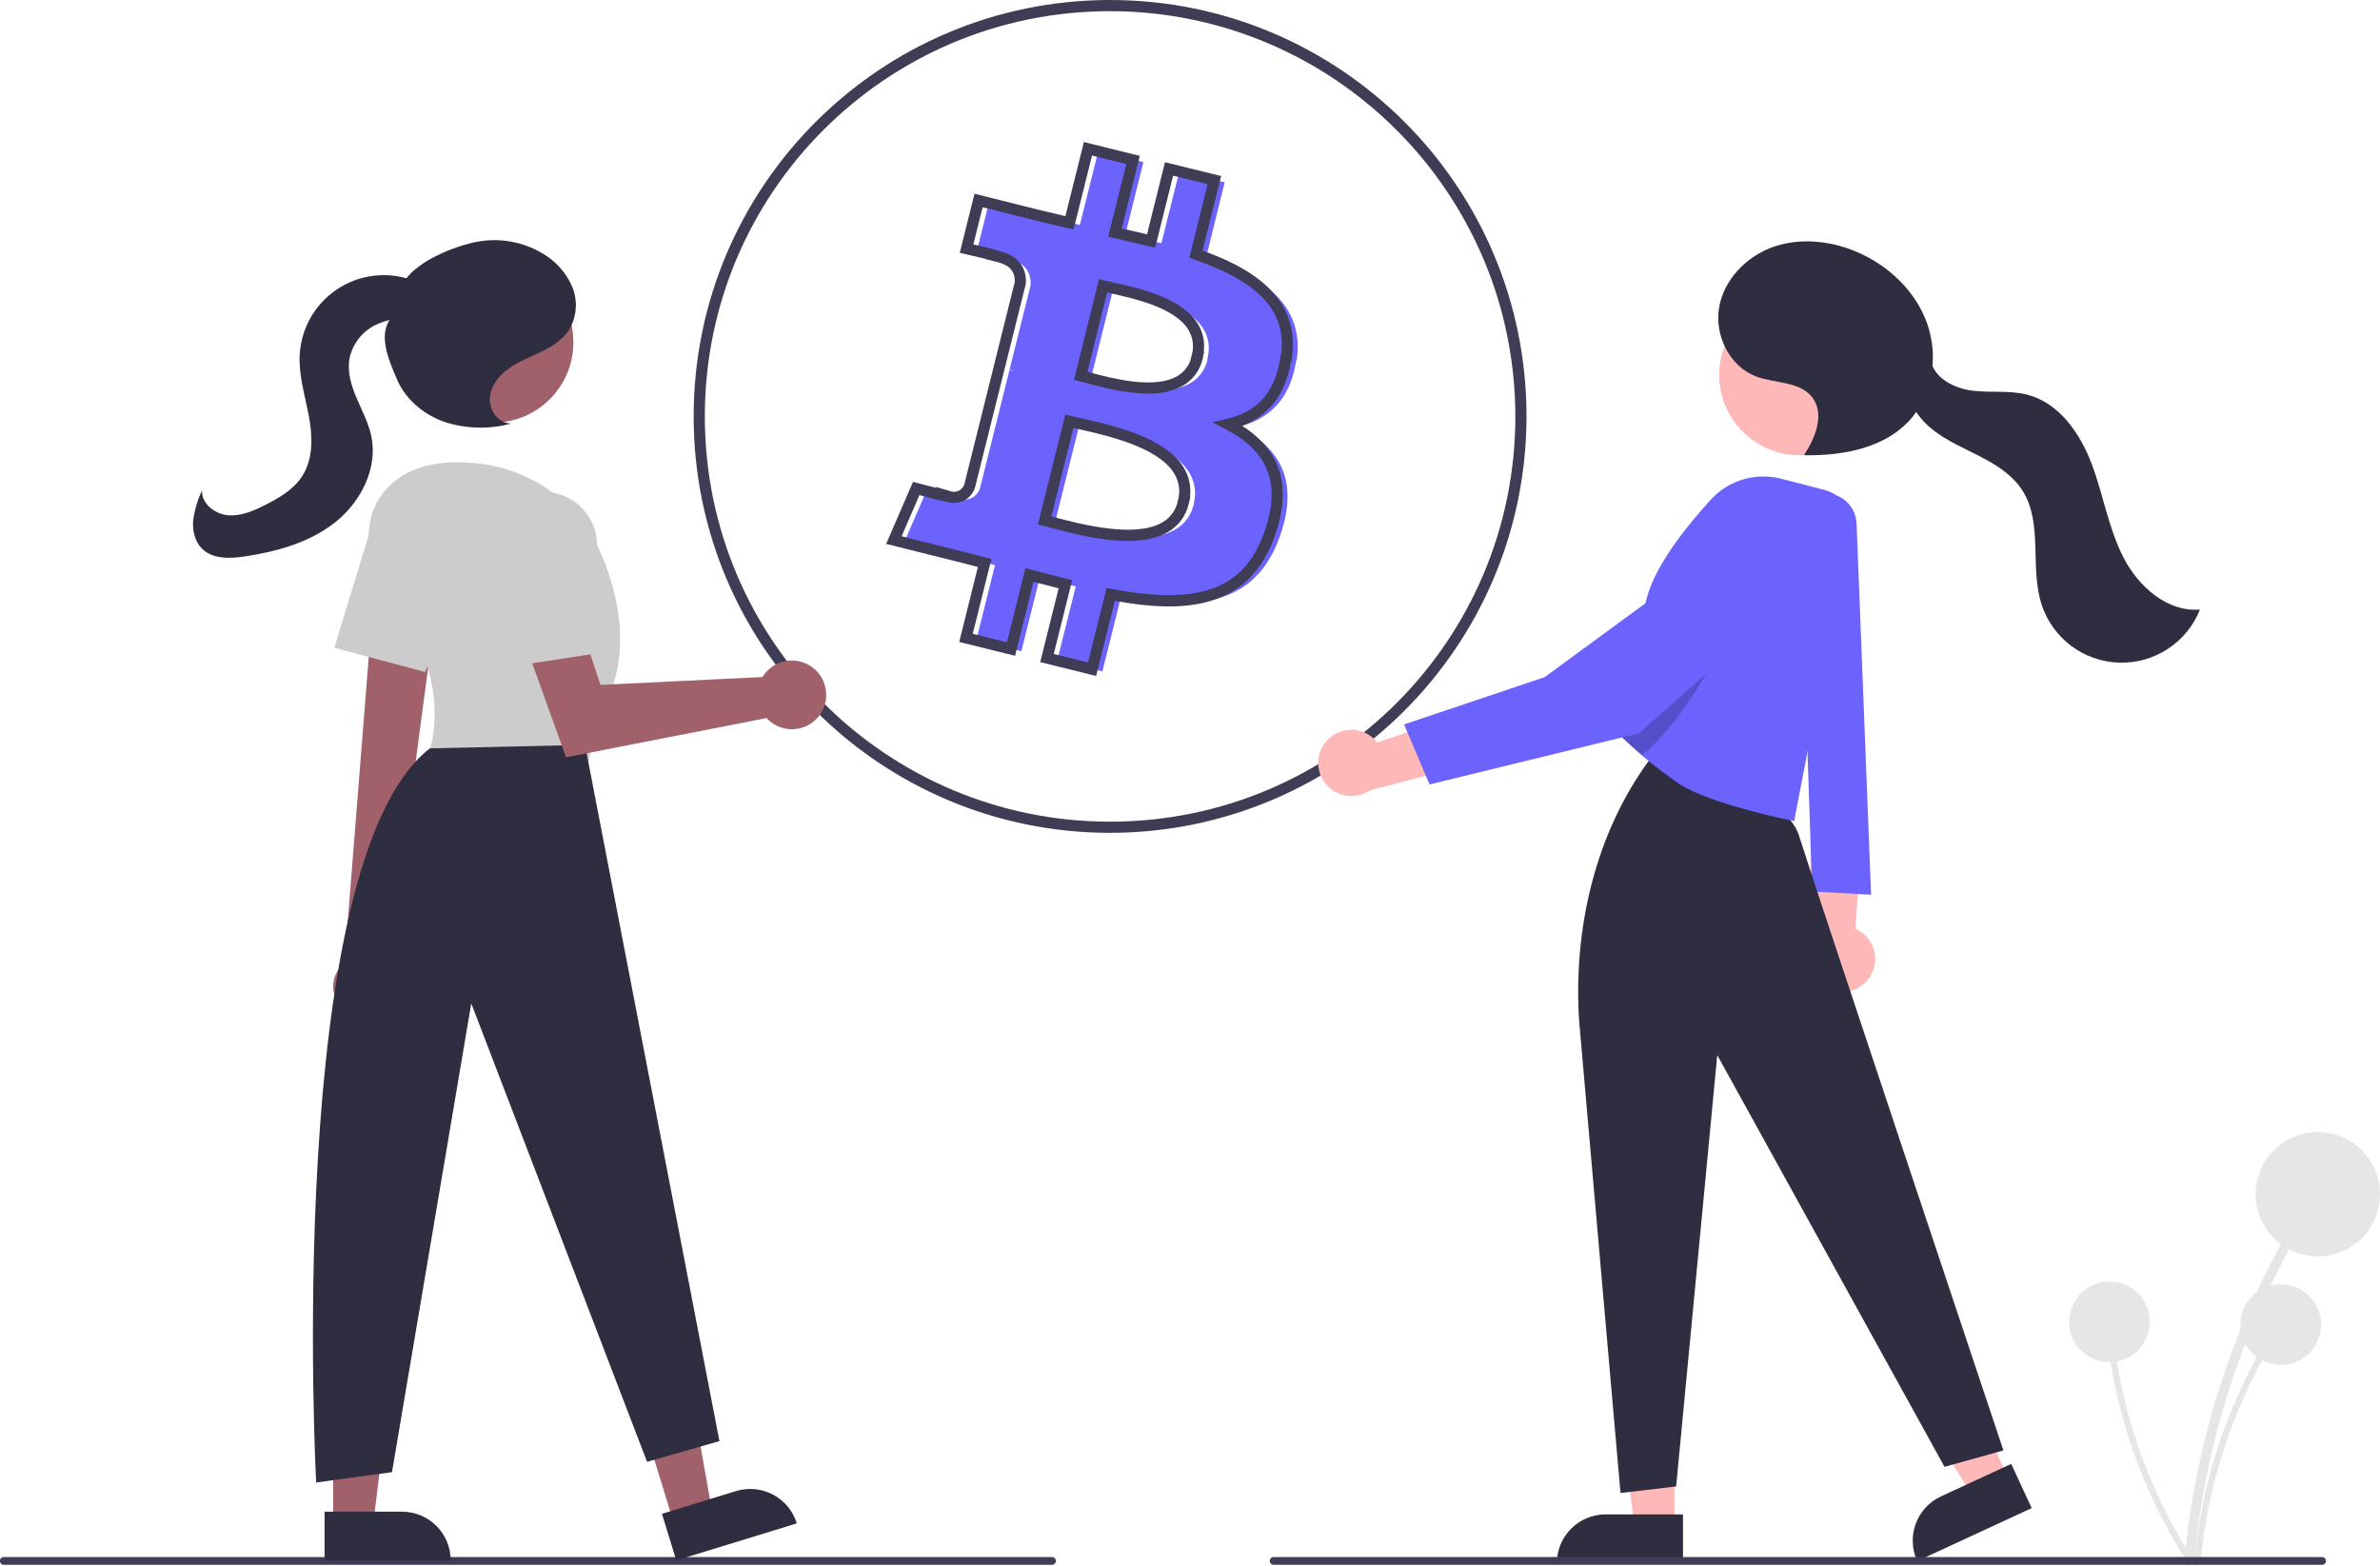
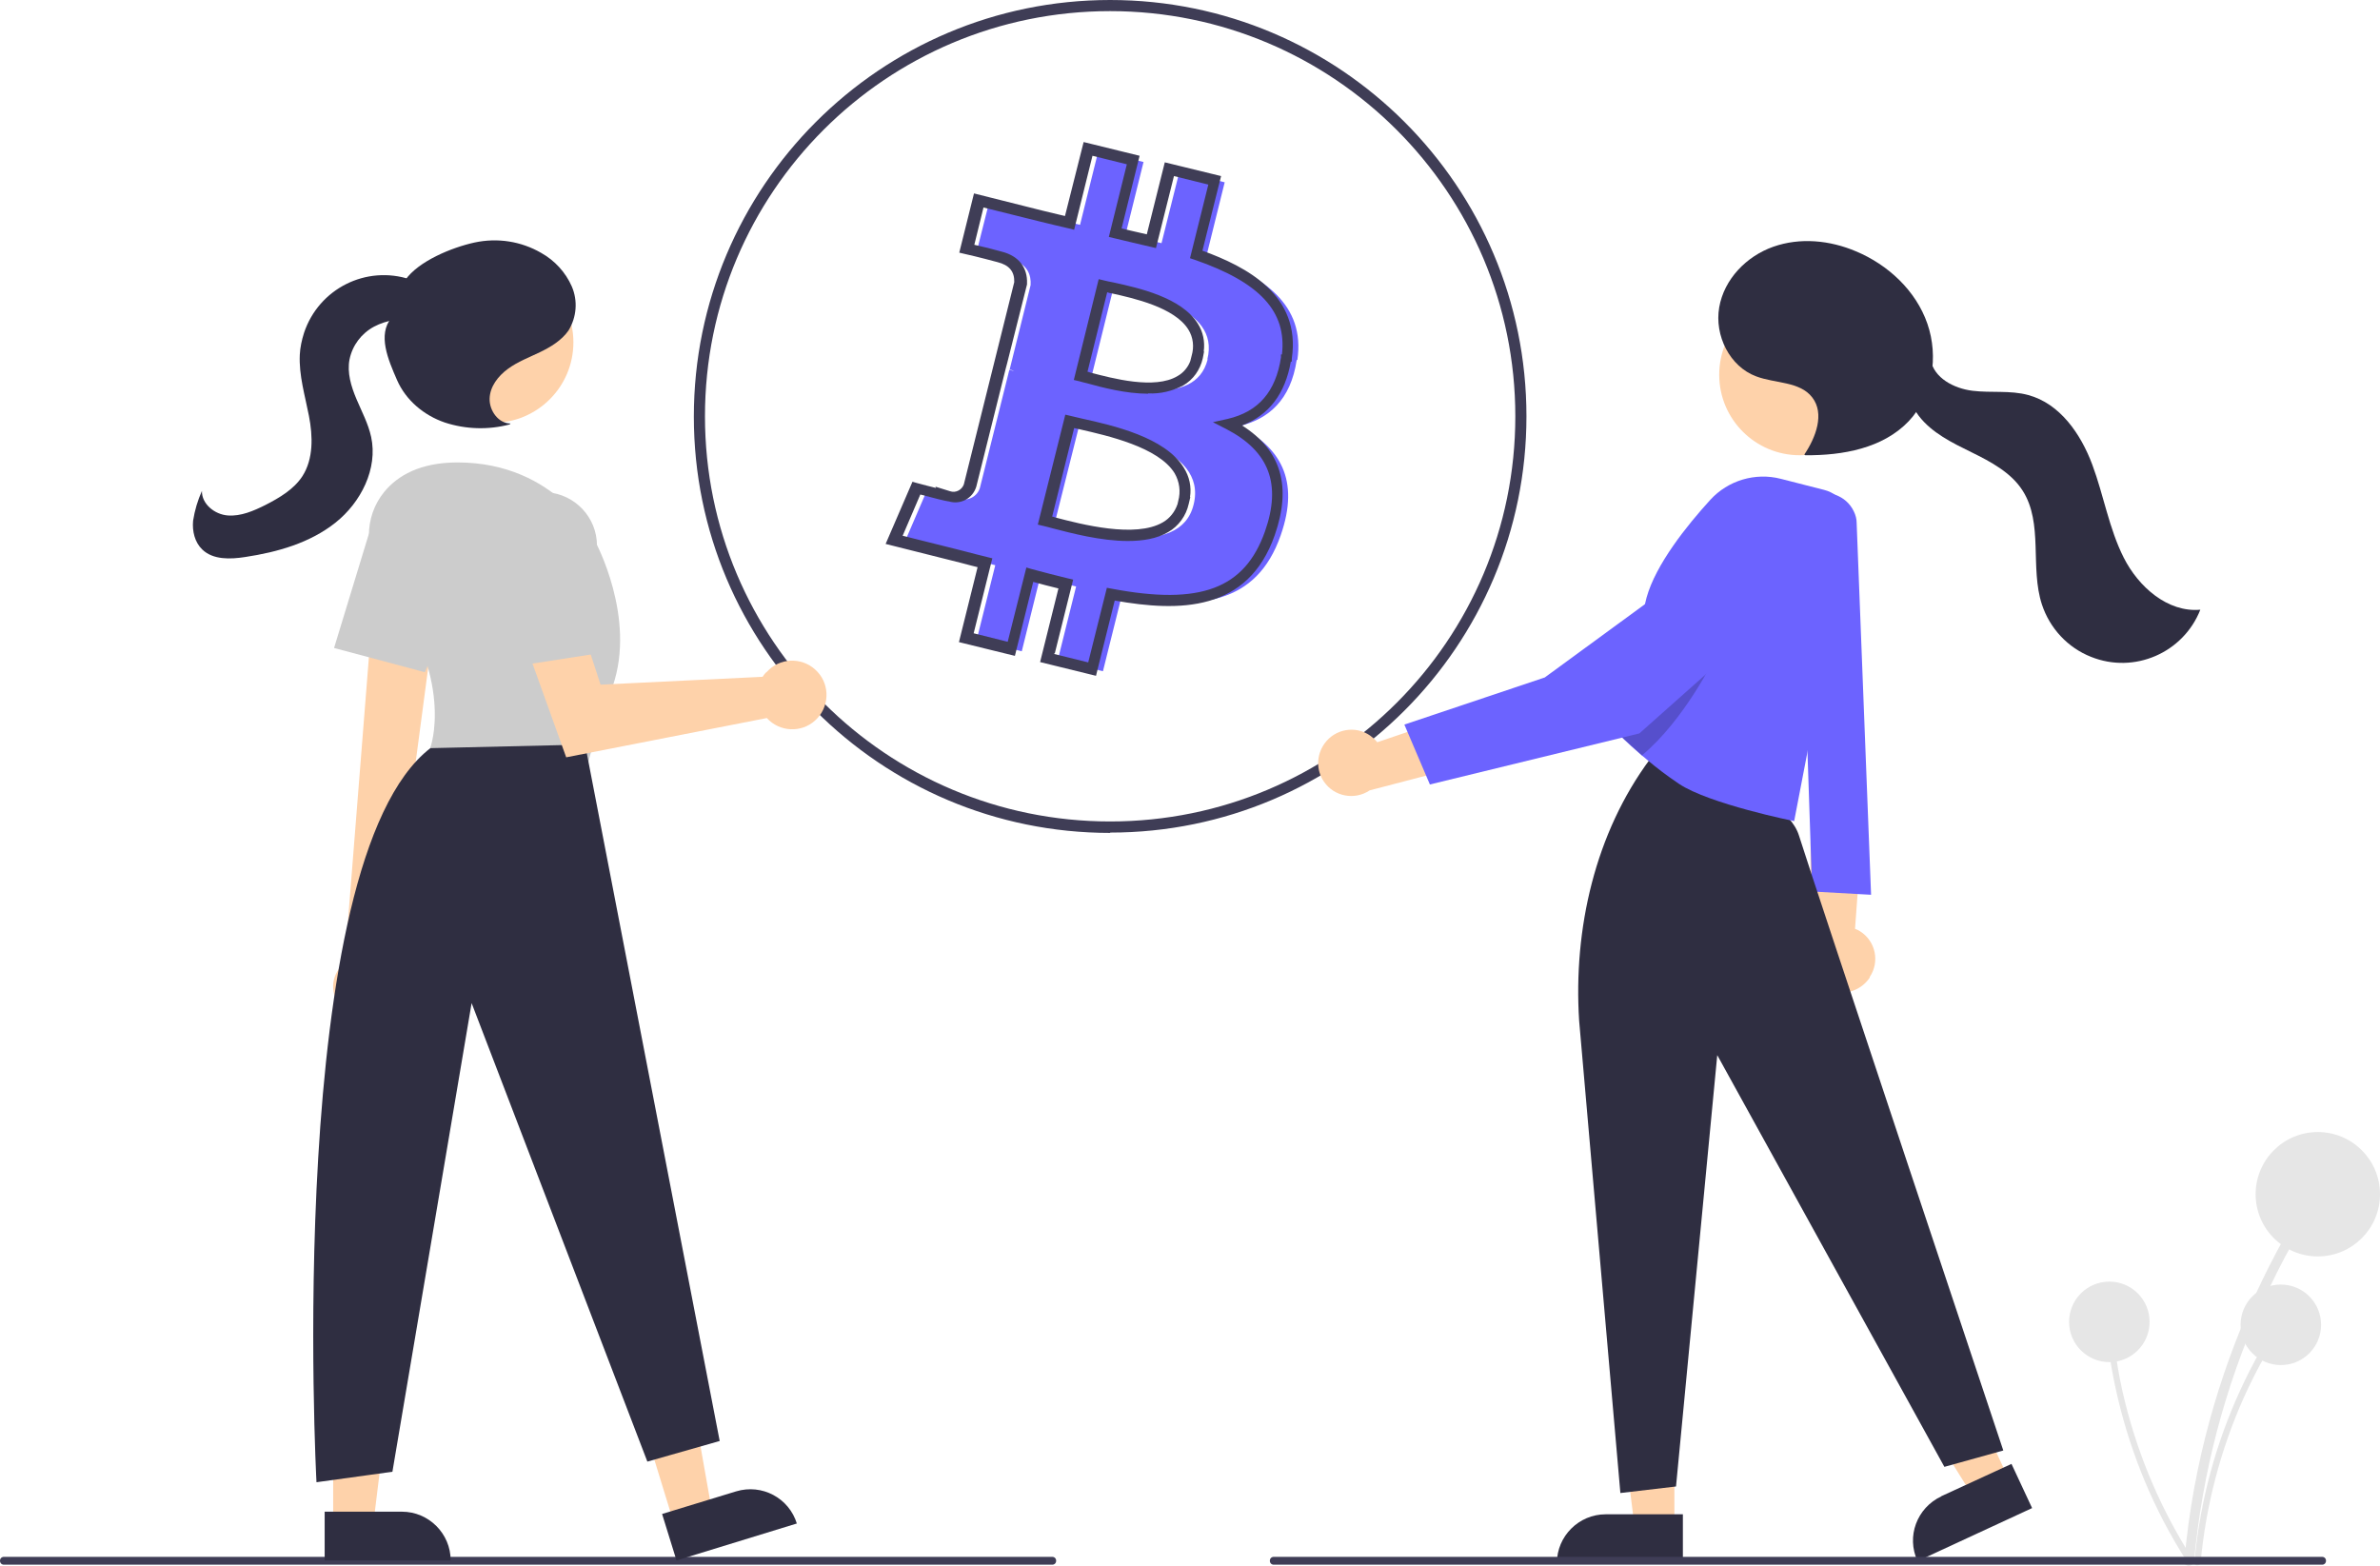
- <svg xmlns="http://www.w3.org/2000/svg" width="727.21" height="478.36" viewBox="0 0 727.21 478.36" role="img" artist="Katerina Limpitsouni" source="https://undraw.co/">
-   <path d="M604.991,289.168l5.615-22.646L596.765,263.109l-5.495,22.032c-3.618-.904-7.338-1.707-11.042-2.594l5.53-22.185-13.772-3.413L566.338,279.56q-4.506-1.024-8.789-2.065l-18.994-4.744-3.669,14.711s10,2.287,10,2.492c5.58,1.399,6.587,5.12,6.417,8.004l-6.434,25.786a10.033,10.033,0,0,1,1.433.461l-1.451-.358-9.01,36.111a4.992,4.992,0,0,1-6.28,3.277H529.527c.137.205-10.017-2.492-10.017-2.492l-6.826,15.769,17.919,4.471c3.413.836,6.604,1.707,9.813,2.526L534.715,406.392,548.47,409.805l5.649-22.646c3.652.99,7.321,1.928,10.973,2.85l-5.632,22.544,13.772,3.413,5.7-22.851c23.482,4.437,41.162,2.645,48.585-18.584,5.99-17.066-.29-26.964-12.663-33.397,8.994-2.082,15.786-7.987,17.595-20.223l.153-.068C635.095,304.135,622.364,295.158,604.991,289.168Zm-3.857,75.806c-4.249,17.066-33.055,7.85-42.391,5.546l7.56-30.326c9.3,2.338,39.251,6.946,34.796,24.779Zm4.266-44.371c-3.891,15.564-27.851,7.645-35.633,5.717l6.826-27.493c7.765,1.928,32.817,5.546,28.704,21.776Z" transform="translate(-236.3952 -210.8201)" fill="#6c63ff" />
-   <path d="M575.583,465.303A127.241,127.241,0,1,1,702.824,338.061,127.385,127.385,0,0,1,575.583,465.303Zm0-251.07A123.828,123.828,0,1,0,699.411,338.061,123.968,123.968,0,0,0,575.583,214.233ZM571.314,417.367l-17.086-4.235,5.633-22.547c-2.554-.643-5.121-1.31-7.669-1.992l-5.64,22.613-17.067-4.235,5.704-22.9q-.999-.26-2.004-.523c-2.003-.524-4.034-1.056-6.15-1.575l-19.878-4.961,8.21-18.963,1.42.377c1.965.522,4.041,1.063,5.771,1.504l-.24-.36,4.539,1.362a3.312,3.312,0,0,0,4.196-2.152l8.596-34.46-.008-.003,6.806-27.278c.135-3.201-1.547-5.196-5.136-6.095l-3.831-.961.095-.061c-1.811-.439-4.086-.972-6.229-1.462l-1.697-.387,4.503-18.056,20.651,5.158q3.476.852,7.125,1.684l5.656-22.642,17.084,4.234-5.525,22.168q1.458.34,2.914.672c1.613.371,3.219.739,4.81,1.122l5.495-22.034,17.151,4.23L603.86,287.407c13.547,4.857,30.168,13.588,27.27,33.021l-.138.927-.164.072c-1.692,9.839-6.685,16.39-14.872,19.526,11.951,7.64,15.222,18.628,10.011,33.475-8.231,23.539-29.151,23.535-48.928,19.989Zm-12.945-6.725,10.459,2.592L574.505,390.474l1.582.299c27.015,5.104,40.534.042,46.658-17.471,5.096-14.519,1.334-24.47-11.84-31.321l-4.104-2.134,4.506-1.042c9.414-2.179,14.742-8.331,16.291-18.81l.137-.928.139-.062c1.529-13.099-6.723-22.034-26.603-28.889l-1.476-.508,5.579-22.504-10.529-2.596-5.497,22.037-1.657-.414c-2.108-.527-4.25-1.019-6.404-1.513-1.538-.353-3.081-.707-4.621-1.077l-1.674-.402L580.528,260.942l-10.46-2.592-5.641,22.58-1.629-.371c-3.013-.686-5.958-1.37-8.817-2.072l-17.345-4.333-2.835,11.366a82.002,82.002,0,0,1,8.394,2.126c5.152,1.312,7.939,4.861,7.65,9.746l-.048.312-6.048,24.239.02.008-.406,1.539-.08-.02-.032.098.095.024-9.011,36.111a6.72,6.72,0,0,1-8.457,4.499l.005-.016c-1.305-.176-3.724-.804-8.553-2.085l-5.443,12.573,15.967,3.984c2.127.522,4.176,1.057,6.195,1.587,1.215.317,2.419.633,3.626.942l1.644.419-5.698,22.874,10.443,2.591,5.658-22.682,1.681.455c3.623.982,7.303,1.938,10.938,2.841l1.659.412Zm22.622-34.529c-8.259,0-17.314-2.38-23.141-3.911-1.009-.265-1.909-.502-2.677-.692l-1.66-.41,8.387-33.645,1.659.417c.937.236,2.087.494,3.391.788,9.496,2.139,25.389,5.719,31.091,14.972a13.61,13.61,0,0,1,1.947,8.967h.135l-.493,2.119a13.426,13.426,0,0,1-6.313,8.643C589.912,375.38,585.574,376.113,580.991,376.113Zm-23.343-7.492q.512.134,1.069.28c7.967,2.096,24.547,6.449,32.859,1.526a9.826,9.826,0,0,0,4.478-5.618l.228-.914a10.527,10.527,0,0,0-1.149-8.47c-4.948-8.03-20.552-11.544-28.935-13.433-.642-.145-1.247-.282-1.81-.411Zm29.549-37.538c-6.783,0-14.031-1.929-18.718-3.176-.862-.229-1.63-.434-2.283-.596l-1.657-.411,7.649-30.806,1.656.411c.768.191,1.708.398,2.773.633,7.791,1.72,20.83,4.6,25.771,12.612a12.83,12.83,0,0,1,1.803,8.48h.132l-.427,2.121a12.857,12.857,0,0,1-6.016,8.31A21.029,21.029,0,0,1,587.197,331.084ZM568.67,324.426q.332.087.687.182c6.905,1.837,19.758,5.258,26.789,1.113a9.089,9.089,0,0,0,3.94-4.638l.397-1.566a9.868,9.868,0,0,0-1-7.975c-4.183-6.784-16.816-9.573-23.602-11.071-.419-.092-.819-.181-1.197-.266Z" transform="translate(-236.3952 -210.8201)" fill="#3f3d56" />
-   <path d="M641.076,438.032a10.064,10.064,0,0,1,16.142-.352l33.834-11.5-4.69,17.968-31.41,8.166a10.111,10.111,0,0,1-13.875-14.281Z" transform="translate(-236.3952 -210.8201)" fill="#ffb8b8" />
-   <path d="M906.827,687.743a246.303,246.303,0,0,1,20.385-77.735q4.601-10.278,10.127-20.103c.947-1.685-1.644-3.199-2.59-1.514a249.707,249.707,0,0,0-27.786,76.655q-2.086,11.269-3.136,22.696c-.178,1.922,2.823,1.909,3,0Z" transform="translate(-236.3952 -210.8201)" fill="#e6e6e6" />
-   <circle cx="708.21" cy="364.897" r="19" fill="#e6e6e6" />
-   <path d="M908.77,688.248a159.788,159.788,0,0,1,13.225-50.43q2.985-6.668,6.57-13.042a.974.974,0,0,0-1.681-.982,161.996,161.996,0,0,0-18.026,49.73q-1.353,7.31-2.034,14.724c-.115,1.247,1.832,1.239,1.946,0Z" transform="translate(-236.3952 -210.8201)" fill="#e6e6e6" />
-   <circle cx="696.883" cy="404.751" r="12.326" fill="#e6e6e6" />
-   <path d="M906.314,687.084a159.788,159.788,0,0,1-20.59-47.897q-1.748-7.093-2.841-14.324a.974.974,0,0,0-1.929.259,161.996,161.996,0,0,0,16.374,50.298q3.429,6.597,7.452,12.861c.676,1.054,2.206-.15,1.535-1.197Z" transform="translate(-236.3952 -210.8201)" fill="#e6e6e6" />
-   <circle cx="644.542" cy="403.886" r="12.326" fill="#e6e6e6" />
-   <path d="M807.705,509.345a10.056,10.056,0,0,0-4.418-14.773l2.591-35.641-16.203,9.072.024,32.454a10.11,10.11,0,0,0,18.006,8.887Z" transform="translate(-236.3952 -210.8201)" fill="#ffb8b8" />
-   <path d="M803.674,370.799,808.105,484.217l-18-1-4-119,3.796-1.786A9.665,9.665,0,0,1,803.674,370.799Z" transform="translate(-236.3952 -210.8201)" fill="#6c63ff" />
-   <polygon points="511.612 466.235 499.352 466.234 493.52 418.946 511.614 418.947 511.612 466.235" fill="#ffb8b8" />
-   <path d="M490.595,462.731h23.644a0,0,0,0,1,0,0v14.887a0,0,0,0,1,0,0H475.708a0,0,0,0,1,0,0v0A14.887,14.887,0,0,1,490.595,462.731Z" fill="#2f2e41" />
-   <polygon points="613.615 451.583 602.489 456.734 577.329 416.272 593.749 408.671 613.615 451.583" fill="#ffb8b8" />
-   <path d="M832.188,665.526h23.644a0,0,0,0,1,0,0v14.887a0,0,0,0,1,0,0H817.301a0,0,0,0,1,0,0v0A14.887,14.887,0,0,1,832.188,665.526Z" transform="translate(-441.7098 202.8908) rotate(-24.84116)" fill="#2f2e41" />
-   <path d="M718.897,522.728l12.644,144.289,17-2L761.105,533.217l69.436,125.8,18-5S790.605,480.717,786.105,466.217c-4.933-15.895-44-22-44-22l-1.5-1.5C723.818,465.315,717.094,494.635,718.897,522.728Z" transform="translate(-236.3952 -210.8201)" fill="#2f2e41" />
-   <circle cx="549.859" cy="114.532" r="24.561" fill="#ffb8b8" />
-   <path d="M801.674,372.743l-17.07,88.97s-25.94-5.18-35.18-11.42c-3.66-2.48-6.98-5.04-9.78-7.36-.55-.45-1.07-.9-1.58-1.33-4.62-3.95-7.46-6.89-7.46-6.89s1.479-7.25,3.29-15.83c2.02-9.61,4.47-20.9,5.72-25.51,2.75-10.11,12.19-21.89,19.55-29.91a21.738,21.738,0,0,1,21.47-6.36l13.32,3.44A10.543,10.543,0,0,1,801.674,372.743Z" transform="translate(-236.3952 -210.8201)" fill="#6c63ff" />
-   <path d="M760.394,411.602s-9.18,19.08-22.33,30c-4.62-3.95-7.46-6.89-7.46-6.89s1.479-7.25,3.29-15.83C744.914,413.063,756.274,409.393,760.394,411.602Z" transform="translate(-236.3952 -210.8201)" opacity="0.2" />
-   <path d="M776.674,376.677a16.322,16.322,0,0,0-2.831-1.125,12.495,12.495,0,0,0-11.545,2.66l-53.958,39.523-42.914,14.435,7.754,18.341,63.976-15.624,42.43-37.708A12.754,12.754,0,0,0,776.674,376.677Z" transform="translate(-236.3952 -210.8201)" fill="#6c63ff" />
-   <path d="M787.708,349.687c3.496-5.232,6.254-12.488,2.406-17.466-3.799-4.914-11.292-4.19-17.111-6.365-8.104-3.029-12.804-12.549-11.338-21.076s8.31-15.594,16.464-18.486,17.348-1.951,25.333,1.379c9.829,4.1,18.261,12.03,21.797,22.076s1.646,22.108-5.689,29.83c-7.864,8.278-20.206,10.485-31.623,10.351" transform="translate(-236.3952 -210.8201)" fill="#2f2e41" />
-   <path d="M826.277,320.727c1.001,5.591,7.134,8.766,12.771,9.464s11.468-.197,16.955,1.269c9.674,2.584,16.055,11.888,19.567,21.265s5.069,19.498,9.633,28.412S898.612,397.909,908.591,397.075a25.732,25.732,0,0,1-48.394-1.569c-3.666-11.317.542-24.813-5.868-34.834-3.547-5.545-9.673-8.807-15.579-11.713s-12.106-5.889-16.066-11.148-4.751-13.563.129-17.981" transform="translate(-236.3952 -210.8201)" fill="#2f2e41" />
-   <path d="M945.88,688.964h-320.294a1.191,1.191,0,1,1,0-2.381h320.294a1.191,1.191,0,1,1,0,2.381Z" transform="translate(-236.3952 -210.8201)" fill="#3f3d56" />
-   <path d="M557.88,688.964h-320.294a1.191,1.191,0,1,1,0-2.381h320.294a1.191,1.191,0,0,1,0,2.381Z" transform="translate(-236.3952 -210.8201)" fill="#3f3d56" />
-   <polygon points="205.801 465.134 217.522 461.537 209.226 414.618 191.928 419.927 205.801 465.134" fill="#a0616a" />
-   <path d="M439.993,667.396h38.531a0,0,0,0,1,0,0V682.283a0,0,0,0,1,0,0H454.88a14.887,14.887,0,0,1-14.887-14.887v0A0,0,0,0,1,439.993,667.396Z" transform="translate(859.9015 974.4209) rotate(162.9391)" fill="#2f2e41" />
-   <polygon points="101.803 465.403 114.063 465.403 119.895 418.115 101.801 418.116 101.803 465.403" fill="#a0616a" />
-   <path d="M335.571,672.72h38.531a0,0,0,0,1,0,0v14.887a0,0,0,0,1,0,0H350.458a14.887,14.887,0,0,1-14.887-14.887v0A0,0,0,0,1,335.571,672.72Z" transform="translate(473.3094 1149.49) rotate(179.9974)" fill="#2f2e41" />
-   <path d="M341.319,519.146a9.162,9.162,0,0,1,.318-14.046l9.505-119.695,19.331,4.83L354.995,506.994a9.212,9.212,0,0,1-13.677,12.152Z" transform="translate(-236.3952 -210.8201)" fill="#a0616a" />
-   <circle cx="150.634" cy="104.601" r="24.561" fill="#a0616a" />
-   <path d="M353.483,387.78c-5.837-8.013-6.017-19.049.271-26.714,4.103-5.002,10.966-9.004,22.425-9.004,30.543,0,42.128,24.224,42.128,24.224s12.638,23.17,5.266,44.235-7.372,23.17-7.372,23.17l-48.447-4.213S375.927,418.592,353.483,387.78Z" transform="translate(-236.3952 -210.8201)" fill="#ccc" />
-   <path d="M338.543,408.748l10.437-34.146a16.327,16.327,0,0,1,23.097-9.737h0a16.356,16.356,0,0,1,7.465,21.074l-13.269,30.218Z" transform="translate(-236.3952 -210.8201)" fill="#ccc" />
-   <path d="M415.148,438.425l41.075,212.747-22.117,6.319L380.392,517.415,356.168,660.651l-23.17,3.16S322.834,474.292,367.754,439.478Z" transform="translate(-236.3952 -210.8201)" fill="#2f2e41" />
-   <path d="M470.354,416.343a10.527,10.527,0,0,0-.963,1.349L419.856,420.094l-9.538-29.12L393.756,398.846l15.588,43.371,61.262-11.981a10.496,10.496,0,1,0-.252-13.893Z" transform="translate(-236.3952 -210.8201)" fill="#a0616a" />
-   <path d="M386.293,379.345a16.326,16.326,0,0,1,17.233-18.202h0a16.356,16.356,0,0,1,15.308,16.295V410.44l-28.369,4.365Z" transform="translate(-236.3952 -210.8201)" fill="#ccc" />
-   <path d="M392.431,340.205c-3.686-.016-6.53-3.897-6.365-7.58s2.639-6.923,5.619-9.093,6.475-3.492,9.798-5.087,6.617-3.586,8.669-6.648a14.716,14.716,0,0,0,1.023-13.504,21.669,21.669,0,0,0-9.333-10.224,28.688,28.688,0,0,0-20.417-3.228c-6.888,1.511-17.154,5.695-21.19,11.478l-4.208,11.458c-4.288,5.156-.968,12.813,1.668,18.98s8.248,10.806,14.581,13.011a35.794,35.794,0,0,0,19.841.595" transform="translate(-236.3952 -210.8201)" fill="#2f2e41" />
-   <path d="M369.985,302.044c-1.809-2.899-4.944-4.743-8.186-5.825a25.724,25.724,0,0,0-33.832,23.003c-.344,6.314,1.634,12.489,2.795,18.705s1.393,13.082-2.034,18.396c-2.611,4.048-6.964,6.596-11.261,8.773-3.581,1.814-7.455,3.516-11.453,3.154s-8.016-3.528-7.91-7.541a32.054,32.054,0,0,0-2.682,9.08c-.281,3.156.497,6.561,2.776,8.762,3.313,3.199,8.563,2.965,13.116,2.274,9.857-1.494,19.838-4.295,27.626-10.52s12.955-16.475,10.904-26.231c-.857-4.075-2.87-7.796-4.497-11.63s-2.897-8.027-2.15-12.124a14.735,14.735,0,0,1,7.493-9.982,19.601,19.601,0,0,1,12.523-1.899c2.799.459,6.294,1.173,7.954-1.127a4.508,4.508,0,0,0-.094-4.809,13.248,13.248,0,0,0-3.593-3.56" transform="translate(-236.3952 -210.8201)" fill="#2f2e41" />
+ <svg xmlns="http://www.w3.org/2000/svg" id="Layer_1" version="1.1" viewBox="0 0 727.2 478.4">
+   <defs>
+     <style>
+       .st0 {
+         fill: #2f2e41;
+       }
+ 
+       .st1 {
+         fill: #3f3d56;
+       }
+ 
+       .st2 {
+         isolation: isolate;
+         opacity: .2;
+       }
+ 
+       .st3 {
+         fill: #ccc;
+       }
+ 
+       .st4 {
+         fill: #6c63ff;
+       }
+ 
+       .st5 {
+         fill: #fed2aa;
+       }
+ 
+       .st6 {
+         fill: #e6e6e6;
+       }
+     </style>
+   </defs>
+   <path class="st4" d="M368.6,78.3l5.6-22.6-13.8-3.4-5.5,22c-3.6-.9-7.3-1.7-11-2.6l5.5-22.2-13.8-3.4-5.6,22.6c-3-.7-5.9-1.4-8.8-2.1l-19-4.7-3.7,14.7s10,2.3,10,2.5c5.6,1.4,6.6,5.1,6.4,8l-6.4,25.8c.5.1,1,.3,1.4.5l-1.5-.4-9,36.1c-.8,2.6-3.6,4.1-6.2,3.3,0,0,0,0,0,0h0c.1.2-10-2.5-10-2.5l-6.8,15.8,17.9,4.5c3.4.8,6.6,1.7,9.8,2.5l-5.7,22.9,13.8,3.4,5.6-22.6c3.7,1,7.3,1.9,11,2.8l-5.6,22.5,13.8,3.4,5.7-22.9c23.5,4.4,41.2,2.6,48.6-18.6,6-17.1-.3-27-12.7-33.4,9-2.1,15.8-8,17.6-20.2h.2c2.5-16.8-10.2-25.8-27.6-31.7ZM364.7,154.2c-4.2,17.1-33.1,7.9-42.4,5.5l7.6-30.3c9.3,2.3,39.3,6.9,34.8,24.8h0ZM369,109.8c-3.9,15.6-27.9,7.6-35.6,5.7l6.8-27.5c7.8,1.9,32.8,5.5,28.7,21.8h.1Z" />
+   <path class="st1" d="M339.2,254.5c-70.3,0-127.2-57-127.2-127.2S268.9,0,339.2,0s127.2,57,127.2,127.2c0,70.2-57,127.2-127.2,127.2ZM339.2,3.4c-68.4,0-123.8,55.4-123.8,123.8s55.4,123.8,123.8,123.8,123.8-55.4,123.8-123.8h0c0-68.4-55.5-123.8-123.8-123.8ZM334.9,206.5l-17.1-4.2,5.6-22.5c-2.6-.6-5.1-1.3-7.7-2l-5.6,22.6-17.1-4.2,5.7-22.9c-.7-.2-1.3-.3-2-.5-2-.5-4-1.1-6.2-1.6l-19.9-5,8.2-19,1.4.4c2,.5,4,1.1,5.8,1.5l-.2-.4,4.5,1.4c1.7.6,3.6-.4,4.2-2.1,0,0,0,0,0,0l8.6-34.5h0s6.8-27.3,6.8-27.3c.1-3.2-1.5-5.2-5.1-6.1l-3.8-1h0c-1.8-.5-4.1-1-6.2-1.5l-1.7-.4,4.5-18.1,20.7,5.2c2.3.6,4.7,1.1,7.1,1.7l5.7-22.6,17.1,4.2-5.5,22.2c1,.2,1.9.5,2.9.7,1.6.4,3.2.7,4.8,1.1l5.5-22,17.2,4.2-5.7,22.8c13.5,4.9,30.2,13.6,27.3,33v.9c-.1,0-.3,0-.3,0-1.7,9.8-6.7,16.4-14.9,19.5,12,7.6,15.2,18.6,10,33.5-8.2,23.5-29.2,23.5-48.9,20l-5.7,22.9ZM322,199.8l10.5,2.6,5.7-22.8,1.6.3c27,5.1,40.5,0,46.7-17.5,5.1-14.5,1.3-24.5-11.8-31.3l-4.1-2.1,4.5-1c9.4-2.2,14.7-8.3,16.3-18.8v-.9c.1,0,.3,0,.3,0,1.5-13.1-6.7-22-26.6-28.9l-1.5-.5,5.6-22.5-10.5-2.6-5.5,22-1.7-.4c-2.1-.5-4.3-1-6.4-1.5-1.5-.4-3.1-.7-4.6-1.1l-1.7-.4,5.5-22.2-10.5-2.6-5.6,22.6-1.6-.4c-3-.7-6-1.4-8.8-2.1l-17.3-4.3-2.8,11.4c2.8.6,5.6,1.3,8.4,2.1,5.2,1.3,7.9,4.9,7.7,9.7v.3s-6.1,24.2-6.1,24.2h0s-.4,1.5-.4,1.5h0s0,0,0,0h0s-9,36.1-9,36.1c-1.1,3.6-4.8,5.6-8.4,4.5,0,0,0,0-.1,0h0c-1.3-.2-3.7-.8-8.6-2.1l-5.4,12.6,16,4c2.1.5,4.2,1.1,6.2,1.6,1.2.3,2.4.6,3.6.9l1.6.4-5.7,22.9,10.4,2.6,5.7-22.7,1.7.5c3.6,1,7.3,1.9,10.9,2.8l1.7.4-5.6,22.5ZM344.6,165.3c-8.3,0-17.3-2.4-23.1-3.9-1-.3-1.9-.5-2.7-.7l-1.7-.4,8.4-33.6,1.7.4c.9.2,2.1.5,3.4.8,9.5,2.1,25.4,5.7,31.1,15,1.7,2.7,2.4,5.8,1.9,9h.1l-.5,2.1c-.8,3.6-3.1,6.8-6.3,8.6-3.4,2-7.7,2.7-12.3,2.7h0ZM321.3,157.8c.3,0,.7.2,1.1.3,8,2.1,24.5,6.4,32.9,1.5,2.1-1.2,3.7-3.2,4.5-5.6l.2-.9c.8-2.9.4-5.9-1.1-8.5-4.9-8-20.6-11.5-28.9-13.4-.6-.1-1.2-.3-1.8-.4l-6.7,27ZM350.8,120.3c-6.8,0-14-1.9-18.7-3.2-.9-.2-1.6-.4-2.3-.6l-1.7-.4,7.6-30.8,1.7.4c.8.2,1.7.4,2.8.6,7.8,1.7,20.8,4.6,25.8,12.6,1.6,2.5,2.2,5.5,1.8,8.5h.1l-.4,2.1c-.8,3.5-2.9,6.5-6,8.3-3.3,1.7-7,2.6-10.7,2.4h0ZM332.3,113.6c.2,0,.5.1.7.2,6.9,1.8,19.8,5.3,26.8,1.1,1.8-1,3.2-2.7,3.9-4.6l.4-1.6c.8-2.7.5-5.6-1-8-4.2-6.8-16.8-9.6-23.6-11.1-.4,0-.8-.2-1.2-.3l-6,24.2Z" />
+   <path class="st5" d="M404.7,227.2c3.2-4.5,9.5-5.6,14-2.4.8.6,1.5,1.2,2.1,2l33.8-11.5-4.7,18-31.4,8.2c-4.6,3.1-10.9,1.9-14-2.7-2.4-3.5-2.3-8.1.2-11.6h0Z" />
+   <path class="st6" d="M670.4,476.9c2.5-26.9,9.4-53.1,20.4-77.7,3.1-6.9,6.4-13.6,10.1-20.1.9-1.7-1.6-3.2-2.6-1.5-13.4,23.9-22.8,49.8-27.8,76.7-1.4,7.5-2.4,15.1-3.1,22.7-.2,1.9,2.8,1.9,3,0h0Z" />
+   <circle class="st6" cx="708.2" cy="364.9" r="19" />
+   <path class="st6" d="M672.4,477.4c1.6-17.4,6.1-34.5,13.2-50.4,2-4.4,4.2-8.8,6.6-13,.3-.5,0-1.1-.4-1.3-.5-.2-1,0-1.3.3-8.7,15.5-14.8,32.3-18,49.7-.9,4.9-1.6,9.8-2,14.7-.1,1.2,1.8,1.2,1.9,0h0Z" />
+   <circle class="st6" cx="696.9" cy="404.8" r="12.3" />
+   <path class="st6" d="M669.9,476.3c-9.4-14.7-16.4-30.9-20.6-47.9-1.2-4.7-2.1-9.5-2.8-14.3,0-.5-.6-.9-1.1-.8-.5,0-.9.5-.8,1.1,2.7,17.5,8.2,34.5,16.4,50.3,2.3,4.4,4.8,8.7,7.5,12.9.7,1.1,2.2-.1,1.5-1.2h0Z" />
+   <circle class="st6" cx="644.5" cy="403.9" r="12.3" />
+   <path class="st5" d="M571.3,298.5c3.1-4.6,1.8-10.9-2.9-13.9-.5-.3-1-.6-1.6-.8l2.6-35.6-16.2,9.1v32.5c-1.8,5.3.9,11,6.2,12.9,4.4,1.6,9.3-.1,11.9-4h0Z" />
+   <path class="st4" d="M567.3,160l4.4,113.4-18-1-4-119,3.8-1.8c4.8-2.3,10.6-.2,12.9,4.6.6,1.2.9,2.4.9,3.7Z" />
+   <polygon class="st5" points="511.6 466.2 499.4 466.2 493.5 418.9 511.6 418.9 511.6 466.2" />
+   <path class="st0" d="M490.6,462.7h23.6v14.9h-38.5c0-8.2,6.7-14.9,14.9-14.9h0Z" />
+   <polygon class="st5" points="613.6 451.6 602.5 456.7 577.3 416.3 593.7 408.7 613.6 451.6" />
+   <path class="st0" d="M593.1,457.2l21.5-9.9h0l6.3,13.5h0l-35,16.2h0c-3.5-7.5-.2-16.3,7.3-19.8Z" />
+   <path class="st0" d="M482.5,311.9l12.6,144.3,17-2,12.6-131.8,69.4,125.8,18-5s-57.9-173.3-62.4-187.8c-4.9-15.9-44-22-44-22l-1.5-1.5c-16.8,22.6-23.5,51.9-21.7,80Z" />
+   <circle class="st5" cx="549.9" cy="114.5" r="24.6" />
+   <path class="st4" d="M565.3,161.9l-17.1,89s-25.9-5.2-35.2-11.4c-3.7-2.5-7-5-9.8-7.4-.5-.5-1.1-.9-1.6-1.3-4.6-4-7.5-6.9-7.5-6.9,0,0,1.5-7.2,3.3-15.8,2-9.6,4.5-20.9,5.7-25.5,2.8-10.1,12.2-21.9,19.5-29.9,5.4-5.9,13.7-8.4,21.5-6.4l13.3,3.4c5.4,1.4,8.8,6.7,7.7,12.2Z" />
+   <path class="st2" d="M524,200.8s-9.2,19.1-22.3,30c-4.6-4-7.5-6.9-7.5-6.9,0,0,1.5-7.2,3.3-15.8,11-5.8,22.4-9.5,26.5-7.3Z" />
+   <path class="st4" d="M540.3,165.9c-.9-.5-1.9-.8-2.8-1.1-4.1-1.1-8.4-.1-11.5,2.7l-54,39.5-42.9,14.4,7.8,18.3,64-15.6,42.4-37.7c5.1-4.9,5.3-12.9.4-18-1-1-2.1-1.8-3.3-2.5Z" />
+   <path class="st0" d="M551.3,138.9c3.5-5.2,6.3-12.5,2.4-17.5-3.8-4.9-11.3-4.2-17.1-6.4-8.1-3-12.8-12.5-11.3-21.1s8.3-15.6,16.5-18.5,17.3-2,25.3,1.4c9.8,4.1,18.3,12,21.8,22.1s1.6,22.1-5.7,29.8c-7.9,8.3-20.2,10.5-31.6,10.4" />
+   <path class="st0" d="M589.9,109.9c1,5.6,7.1,8.8,12.8,9.5s11.5-.2,17,1.3c9.7,2.6,16.1,11.9,19.6,21.3s5.1,19.5,9.6,28.4,13.4,16.8,23.4,15.9c-5.2,13.2-20.2,19.7-33.4,14.4-7.1-2.8-12.6-8.7-15-16-3.7-11.3.5-24.8-5.9-34.8-3.5-5.5-9.7-8.8-15.6-11.7s-12.1-5.9-16.1-11.1-4.8-13.6.1-18" />
+   <path class="st1" d="M709.5,478.1h-320.3c-.7,0-1.2-.5-1.2-1.2s.5-1.2,1.2-1.2h320.3c.7,0,1.2.5,1.2,1.2s-.5,1.2-1.2,1.2h0Z" />
+   <path class="st1" d="M321.5,478.1H1.2c-.7,0-1.2-.5-1.2-1.2,0-.7.5-1.2,1.2-1.2h320.3c.7,0,1.2.5,1.2,1.2,0,.7-.5,1.2-1.2,1.2Z" />
+   <polygon class="st5" points="205.8 465.1 217.5 461.5 209.2 414.6 191.9 419.9 205.8 465.1" />
+   <path class="st0" d="M243.5,465.5l-36.8,11.3h0l-4.4-14.2h0l22.6-6.9c7.9-2.4,16.2,2,18.6,9.9h0Z" />
+   <polygon class="st5" points="101.8 465.4 114.1 465.4 119.9 418.1 101.8 418.1 101.8 465.4" />
+   <path class="st0" d="M137.7,476.8h-38.5s0-14.9,0-14.9h23.6c8.2,0,14.9,6.7,14.9,14.9h0Z" />
+   <path class="st5" d="M104.9,308.3c-3.8-3.3-4.2-9.1-.8-12.9.4-.4.7-.8,1.2-1.1l9.5-119.7,19.3,4.8-15.5,116.8c2.9,4.2,1.9,9.9-2.3,12.8-3.5,2.4-8.2,2.2-11.4-.7Z" />
+   <circle class="st5" cx="150.6" cy="104.6" r="24.6" />
+   <path class="st3" d="M117.1,177c-5.8-8-6-19,.3-26.7,4.1-5,11-9,22.4-9,30.5,0,42.1,24.2,42.1,24.2,0,0,12.6,23.2,5.3,44.2s-7.4,23.2-7.4,23.2l-48.4-4.2s8.2-20.9-14.3-51.7Z" />
+   <path class="st3" d="M102.1,197.9l10.4-34.1c2.6-8.6,11.8-13.5,20.4-10.8.9.3,1.8.7,2.7,1.1h0c7.7,4,10.9,13.2,7.5,21.1l-13.3,30.2-27.7-7.4Z" />
+   <path class="st0" d="M178.8,227.6l41.1,212.7-22.1,6.3-53.7-140.1-24.2,143.2-23.2,3.2s-10.2-189.5,34.8-224.3l47.4-1.1Z" />
+   <path class="st5" d="M234,205.5c-.4.4-.7.9-1,1.3l-49.5,2.4-9.5-29.1-16.6,7.9,15.6,43.4,61.3-12c3.9,4.3,10.6,4.6,14.8.7,4.3-3.9,4.6-10.6.7-14.8-3.9-4.3-10.6-4.6-14.8-.7-.3.3-.6.6-.9.9h0Z" />
+   <path class="st3" d="M149.9,168.5c-1.1-9,5.4-17.1,14.3-18.1,1-.1,2-.1,2.9,0h0c8.6.6,15.3,7.7,15.3,16.3v33l-28.4,4.4-4.2-35.5Z" />
+   <path class="st0" d="M156,129.4c-3.7,0-6.5-3.9-6.4-7.6s2.6-6.9,5.6-9.1,6.5-3.5,9.8-5.1,6.6-3.6,8.7-6.6c2.5-4.1,2.9-9.1,1-13.5-1.9-4.3-5.2-7.9-9.3-10.2-6.2-3.6-13.4-4.7-20.4-3.2-6.9,1.5-17.2,5.7-21.2,11.5l-4.2,11.5c-4.3,5.2-1,12.8,1.7,19s8.2,10.8,14.6,13c6.4,2.1,13.3,2.3,19.8.6" />
+   <path class="st0" d="M133.6,91.2c-1.8-2.9-4.9-4.7-8.2-5.8-13.5-4.5-28,2.8-32.5,16.3-.7,2.2-1.2,4.5-1.3,6.7-.3,6.3,1.6,12.5,2.8,18.7s1.4,13.1-2,18.4c-2.6,4-7,6.6-11.3,8.8-3.6,1.8-7.5,3.5-11.5,3.2s-8-3.5-7.9-7.5c-1.3,2.9-2.2,5.9-2.7,9.1-.3,3.2.5,6.6,2.8,8.8,3.3,3.2,8.6,3,13.1,2.3,9.9-1.5,19.8-4.3,27.6-10.5s13-16.5,10.9-26.2c-.9-4.1-2.9-7.8-4.5-11.6s-2.9-8-2.1-12.1c.9-4.3,3.6-7.9,7.5-10,3.8-2,8.3-2.7,12.5-1.9,2.8.5,6.3,1.2,8-1.1.9-1.5.9-3.4,0-4.8-1-1.4-2.2-2.6-3.6-3.6" />
</svg>
